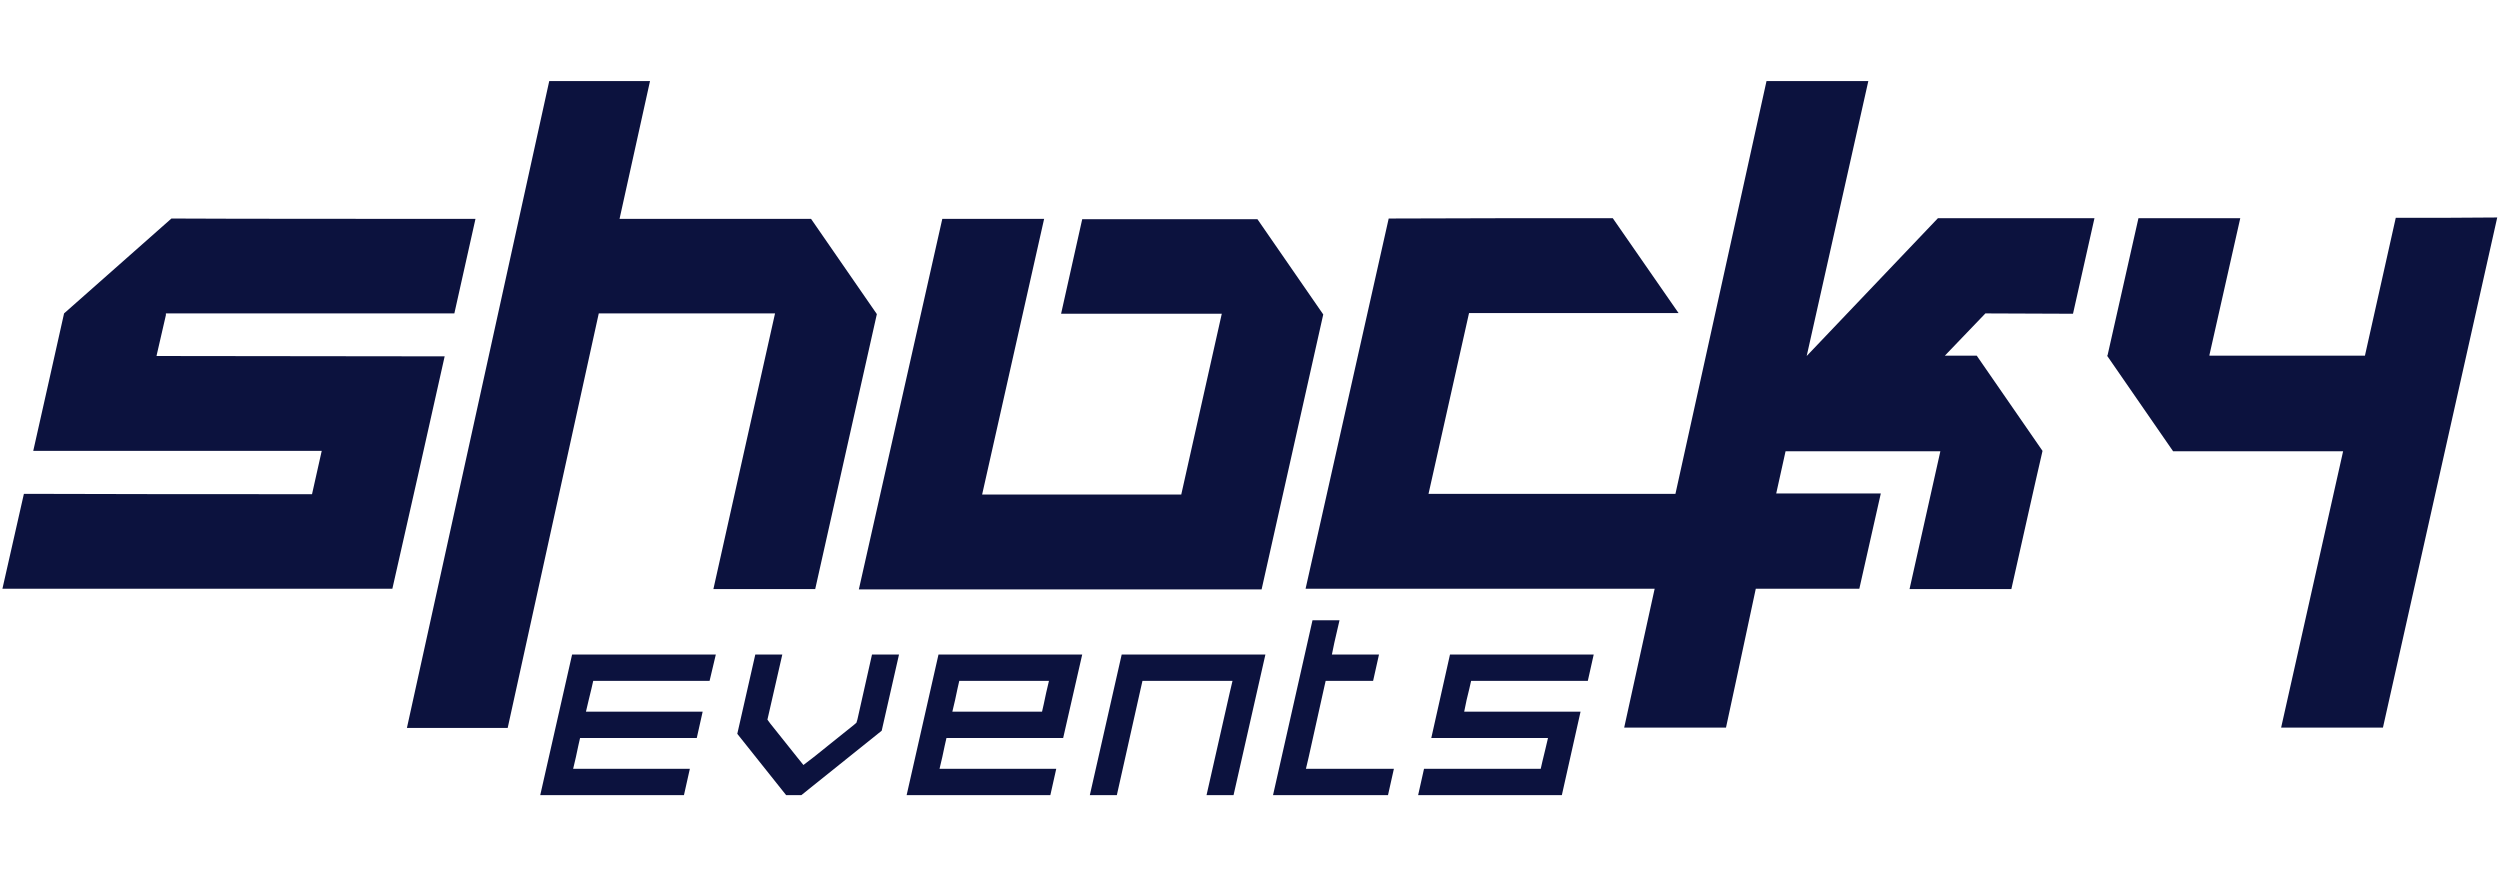
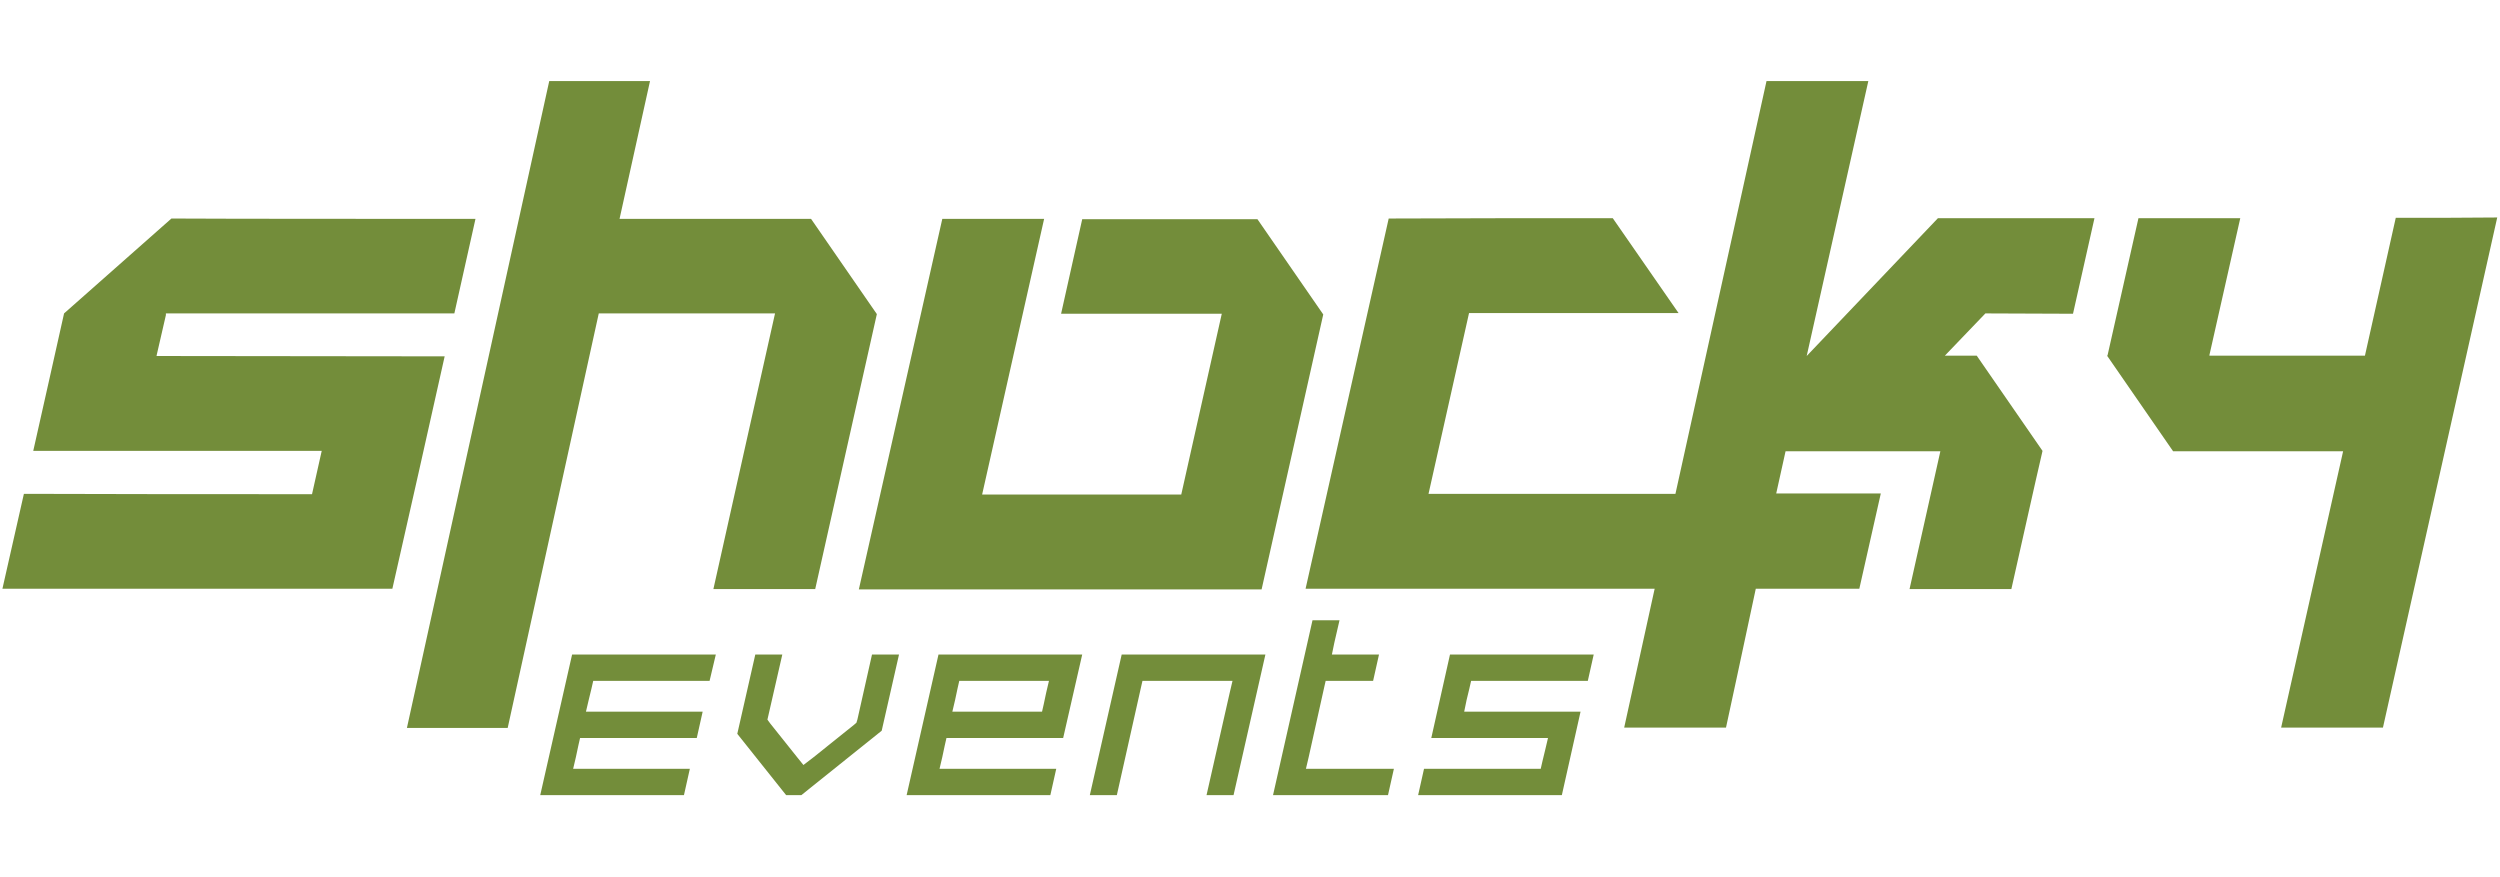
<svg xmlns="http://www.w3.org/2000/svg" version="1.1" id="Layer_1" x="0px" y="0px" viewBox="0 0 721.9 253" style="enable-background:new 0 0 721.9 253;" xml:space="preserve">
  <style type="text/css">
- 	.st0{fill:#0C123E;}
+ 	.st0{fill:#738D3A;}
</style>
  <g>
-     <path class="st0" d="M45.3,102.3l-0.1,0.5c25.1,0,55.9,0.1,83.2,0.1c-4.3,19.3-10.7,47.8-15.1,67.1L0.7,170l6.2-27.4   c27.3,0.1,53.1,0.1,83.2,0.1c0.1-0.5,2.7-12,2.8-12.5l-83.3,0c1.9-8.5,7.1-31.5,8.9-39.7l31-27.4c17.1,0.1,60,0.1,87.8,0.1   l-6.1,27.3l-83.3,0L47.9,91L45.3,102.3z" />
-     <path class="st0" d="M272.1,63.2c9.7,0,19.6,0,29.4,0c-5.5,24.3-12.4,55.3-17.9,79.6c19.2,0,38.2,0,57.5,0   c3.2-14.4,8.5-37.8,11.7-52.2l-46.4,0l6.1-27.3c15.1,0,35.5,0,50.6,0l19,27.5c-5.4,24.2-12.4,55.2-17.8,79.4l-116.3,0L272.1,63.2z" />
-     <path class="st0" d="M691.8,62.9l-8.9,39.8c-12.8,0-34.7,0-44.9,0l0-0.2l8.9-39.5c-9.5,0-19.3,0-29.4,0l-8.9,39.5l-0.1,0.2l0,0.1   l19,27.5l49.1,0l-17.9,79.8l29.4,0l33-147.3C712.1,62.9,702.3,62.9,691.8,62.9z" />
-     <path class="st0" d="M598.6,90.6l6.2-27.6c-11.9,0-33,0-45.2,0l-37.9,39.8l17.8-79.4c-9.7,0-19.5,0-29.4,0l-26.3,119.2   c-27,0-54.9,0-71.3,0c3.2-14.4,8.5-37.8,11.7-52.2l60.5,0l-19-27.4c-21.5,0-43.2,0-64.7,0.1c-7.6,33.9-16.4,73.1-24,106.9l100.8,0   l-8.8,40.1l29.4,0c0.9-4.2,4.8-22.2,8.6-40.1l29.9,0l6.2-27.5c-7.8,0-18.3,0-30.2,0c1.3-6,2.3-10.5,2.7-12.2l44.7,0   c-1.8,8.1-7,31.3-8.9,39.8h29.4c1.9-8.4,7.1-31.8,9-39.9l-19-27.5c-3.7,0-5.5,0-9.2,0l11.7-12.2L598.6,90.6z" />
+     <path class="st0" d="M45.3,102.3l-0.1,0.5c25.1,0,55.9,0.1,83.2,0.1c-4.3,19.3-10.7,47.8-15.1,67.1H0.7l6.2-27.4   c27.3,0.1,53.1,0.1,83.2,0.1c0.1-0.5,2.7-12,2.8-12.5H9.6c1.9-8.5,7.1-31.5,8.9-39.7l31-27.4c17.1,0.1,60,0.1,87.8,0.1l-6.1,27.3   H47.9V91L45.3,102.3z" />
+     <path class="st0" d="M272.1,63.2c9.7,0,19.6,0,29.4,0c-5.5,24.3-12.4,55.3-17.9,79.6c19.2,0,38.2,0,57.5,0   c3.2-14.4,8.5-37.8,11.7-52.2h-46.4l6.1-27.3c15.1,0,35.5,0,50.6,0l19,27.5c-5.4,24.2-12.4,55.2-17.8,79.4H248L272.1,63.2z" />
+     <path class="st0" d="M691.8,62.9l-8.9,39.8c-12.8,0-34.7,0-44.9,0v-0.2l8.9-39.5c-9.5,0-19.3,0-29.4,0l-8.9,39.5l-0.1,0.2v0.1   l19,27.5h49.1l-17.9,79.8h29.4l33-147.3C712.1,62.9,702.3,62.9,691.8,62.9z" />
+     <path class="st0" d="M598.6,90.6l6.2-27.6c-11.9,0-33,0-45.2,0l-37.9,39.8l17.8-79.4c-9.7,0-19.5,0-29.4,0l-26.3,119.2   c-27,0-54.9,0-71.3,0c3.2-14.4,8.5-37.8,11.7-52.2h60.5l-19-27.4c-21.5,0-43.2,0-64.7,0.1c-7.6,33.9-16.4,73.1-24,106.9h100.8   l-8.8,40.1h29.4c0.9-4.2,4.8-22.2,8.6-40.1h29.9l6.2-27.5c-7.8,0-18.3,0-30.2,0c1.3-6,2.3-10.5,2.7-12.2h44.7   c-1.8,8.1-7,31.3-8.9,39.8h29.4c1.9-8.4,7.1-31.8,9-39.9l-19-27.5c-3.7,0-5.5,0-9.2,0l11.7-12.2L598.6,90.6z" />
    <g>
      <polygon class="st0" points="170.8,198.8 171.3,196.6 173.5,196.6 204.9,196.6 206.7,189 165.2,189 156,229.6 197.5,229.6     199.2,222 169,222 165.5,222 166.3,218.6 167,215.3 167.5,213.1 169.7,213.1 201.2,213.1 202.9,205.5 172.7,205.5 169.2,205.5     170,202.1   " />
      <polygon class="st0" points="251.8,189 247.6,207.7 247.3,208.7 246.6,209.3 235,218.6 232,220.9 230.3,218.8 222.4,208.9     221.6,207.8 221.9,206.5 225.9,189 218.1,189 212.9,211.9 227,229.6 231.4,229.6 254.6,211 259.6,189   " />
-       <path class="st0" d="M272.8,215.3l0.5-2.2h2.2l31.5,0l5.5-24.1l-41.5,0l-9.2,40.6l41.5,0l1.7-7.6h-30.2h-3.5l0.8-3.4L272.8,215.3z     M275.8,202.1l0.7-3.3l0.5-2.2h2.2h20.2h3.5l-0.8,3.4l-0.7,3.3l-0.5,2.2h-2.2h-20.2H275L275.8,202.1z" />
+       <path class="st0" d="M272.8,215.3l0.5-2.2h2.2H307l5.5-24.1H271l-9.2,40.6h41.5l1.7-7.6h-30.2h-3.5l0.8-3.4L272.8,215.3z     M275.8,202.1l0.7-3.3l0.5-2.2h2.2h20.2h3.5l-0.8,3.4l-0.7,3.3l-0.5,2.2h-2.2h-20.2H275L275.8,202.1z" />
      <polygon class="st0" points="323.9,189 314.7,229.6 322.5,229.6 329.4,198.8 329.9,196.6 332.2,196.6 352.4,196.6 355.9,196.6     355.1,200 348.4,229.6 356.2,229.6 365.4,189   " />
      <polygon class="st0" points="377.1,222 377.9,218.6 382.3,198.8 382.8,196.6 385.1,196.6 396.5,196.6 398.2,189 388,189     384.6,189 385.3,185.6 386.8,179.1 379,179.1 367.6,229.6 400.8,229.6 402.5,222 380.6,222   " />
      <polygon class="st0" points="424.3,198.8 424.8,196.6 427,196.6 458.5,196.6 460.2,189 418.7,189 413.3,213.1 443.5,213.1     447,213.1 446.2,216.5 445.4,219.8 444.9,222 442.7,222 411.2,222 409.5,229.6 451,229.6 456.4,205.5 426.2,205.5 422.8,205.5     423.5,202.1   " />
    </g>
-     <path class="st0" d="M234.2,63.2c-10.2,0-39.9,0-55.3,0l8.8-39.8h-29.1l-41.1,186.8h29.1l26.3-119.7l50.9,0   c-5.4,24.3-12.4,55.2-17.8,79.6h29.4c5.4-24.3,12.4-55.2,17.8-79.4L234.2,63.2z" />
+     <path class="st0" d="M234.2,63.2c-10.2,0-39.9,0-55.3,0l8.8-39.8h-29.1l-41.1,186.8h29.1l26.3-119.7h50.9   c-5.4,24.3-12.4,55.2-17.8,79.6h29.4c5.4-24.3,12.4-55.2,17.8-79.4L234.2,63.2z" />
  </g>
</svg>
